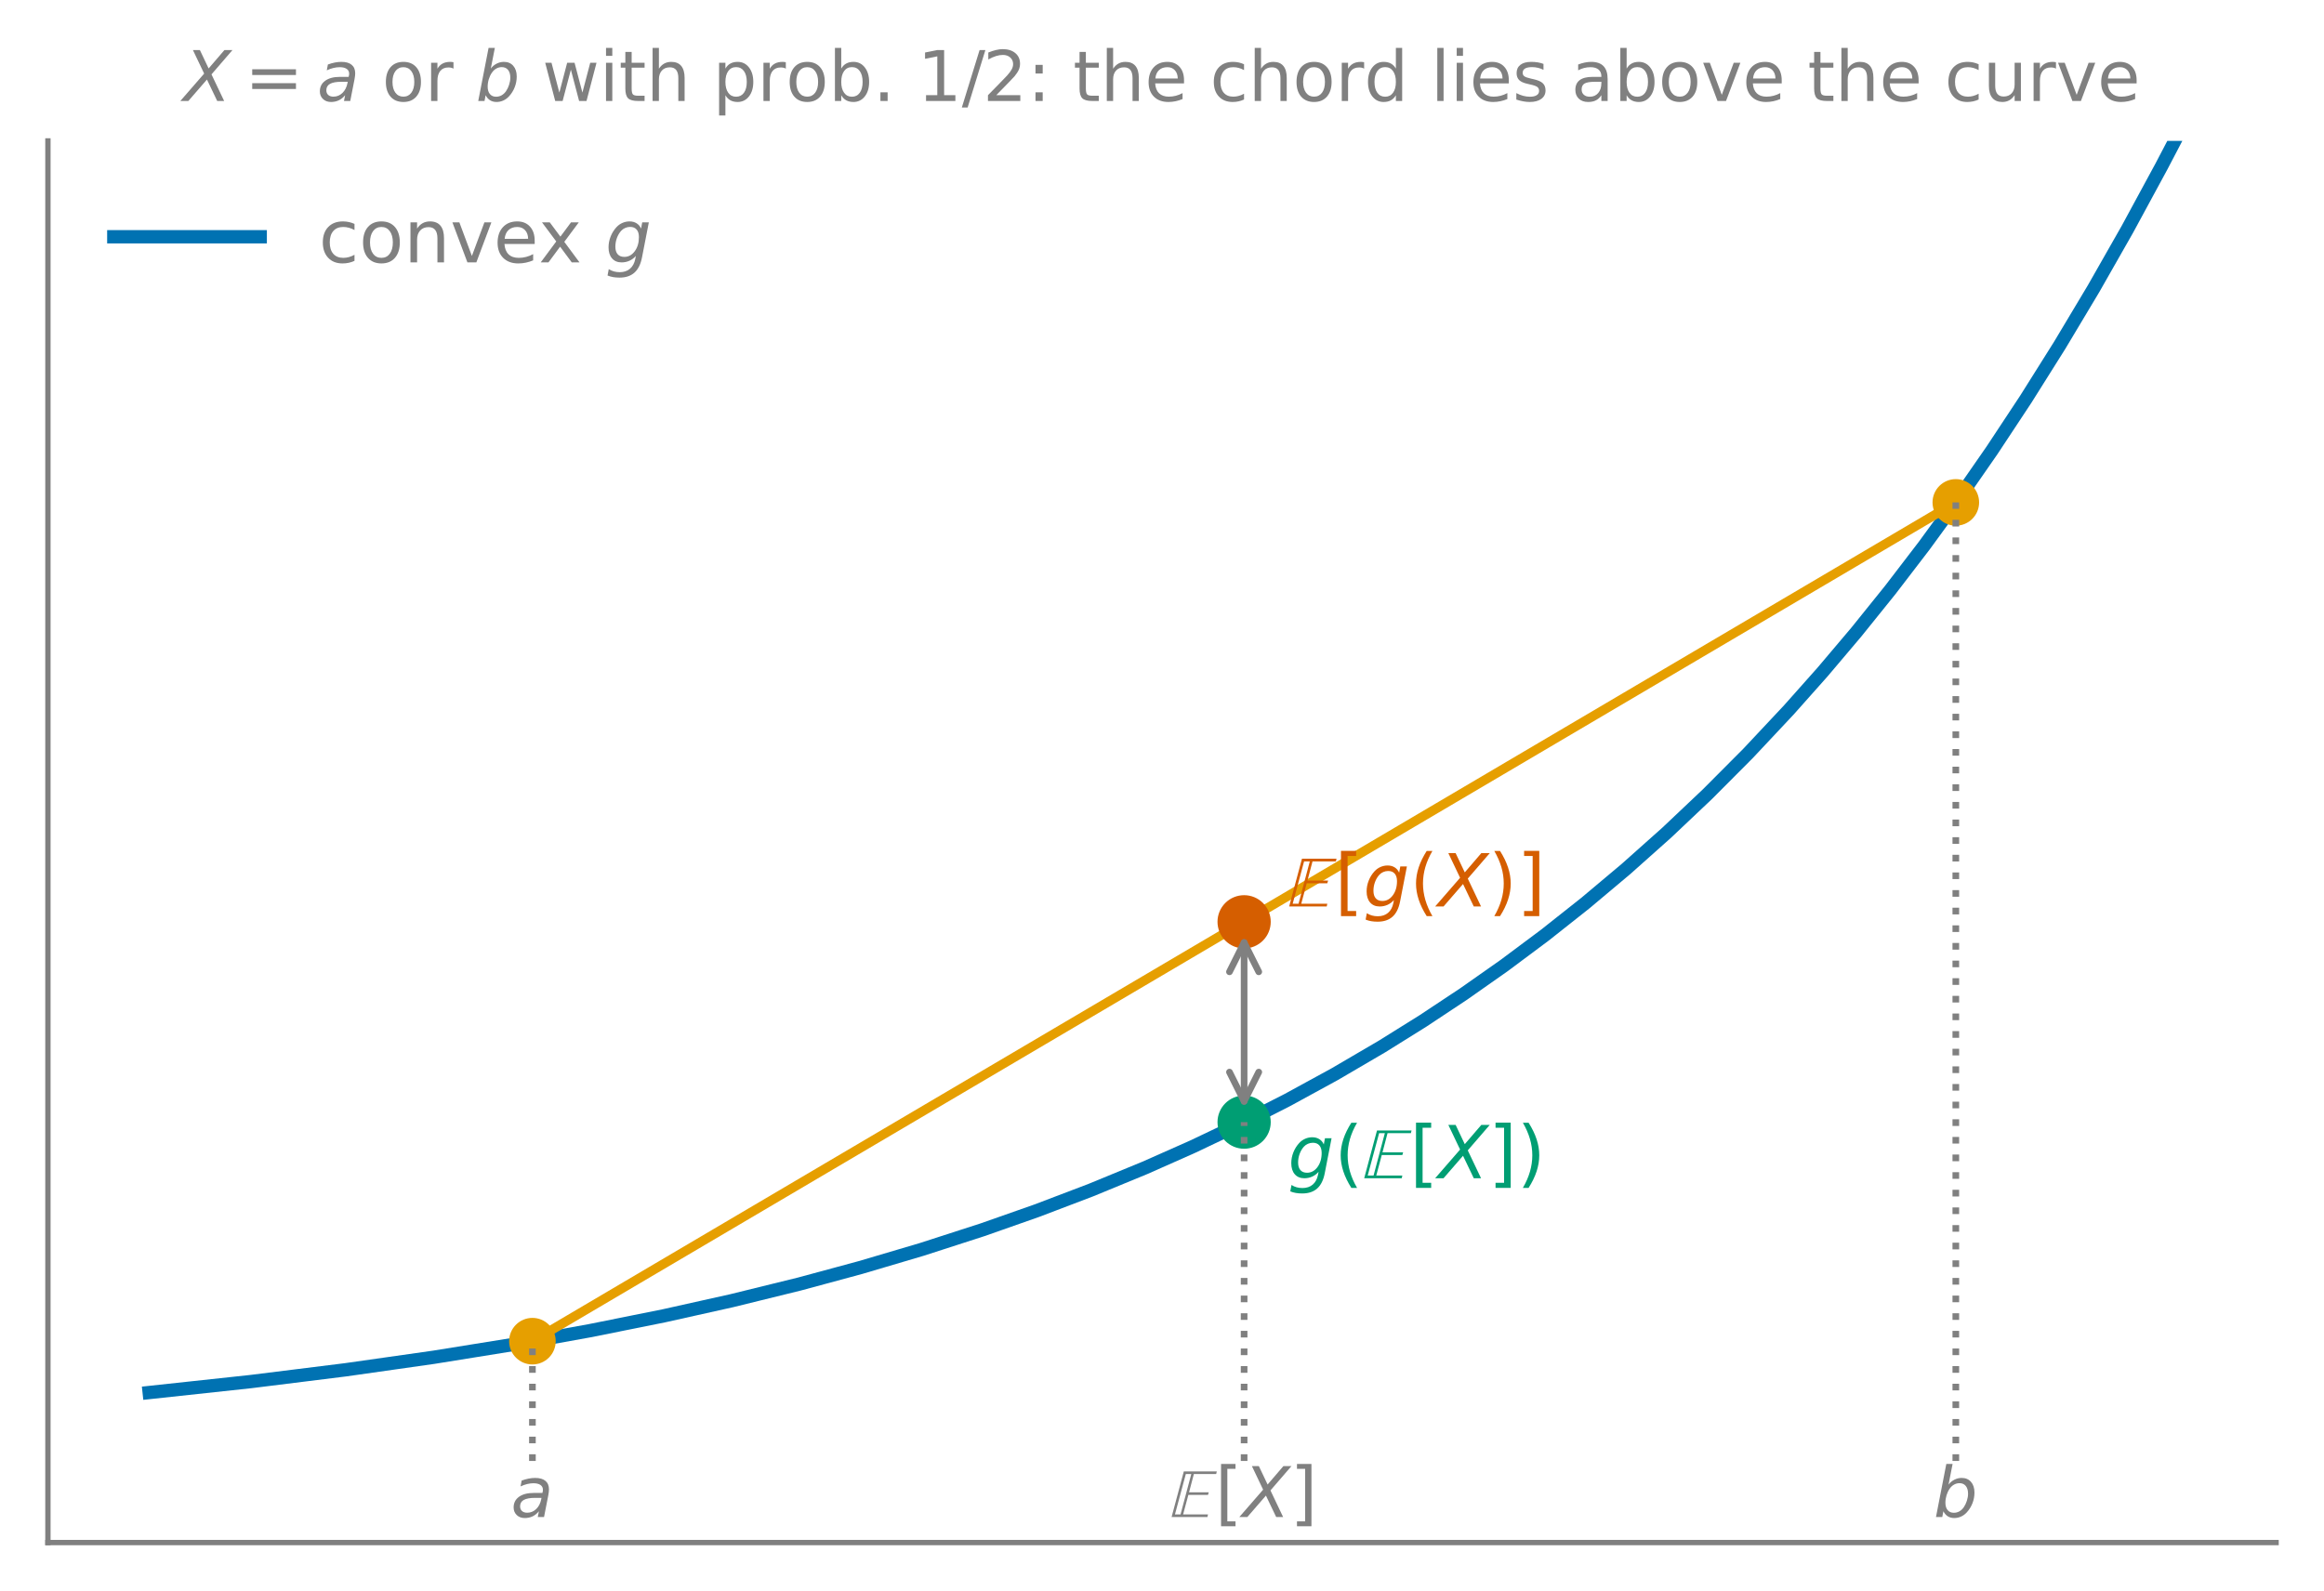
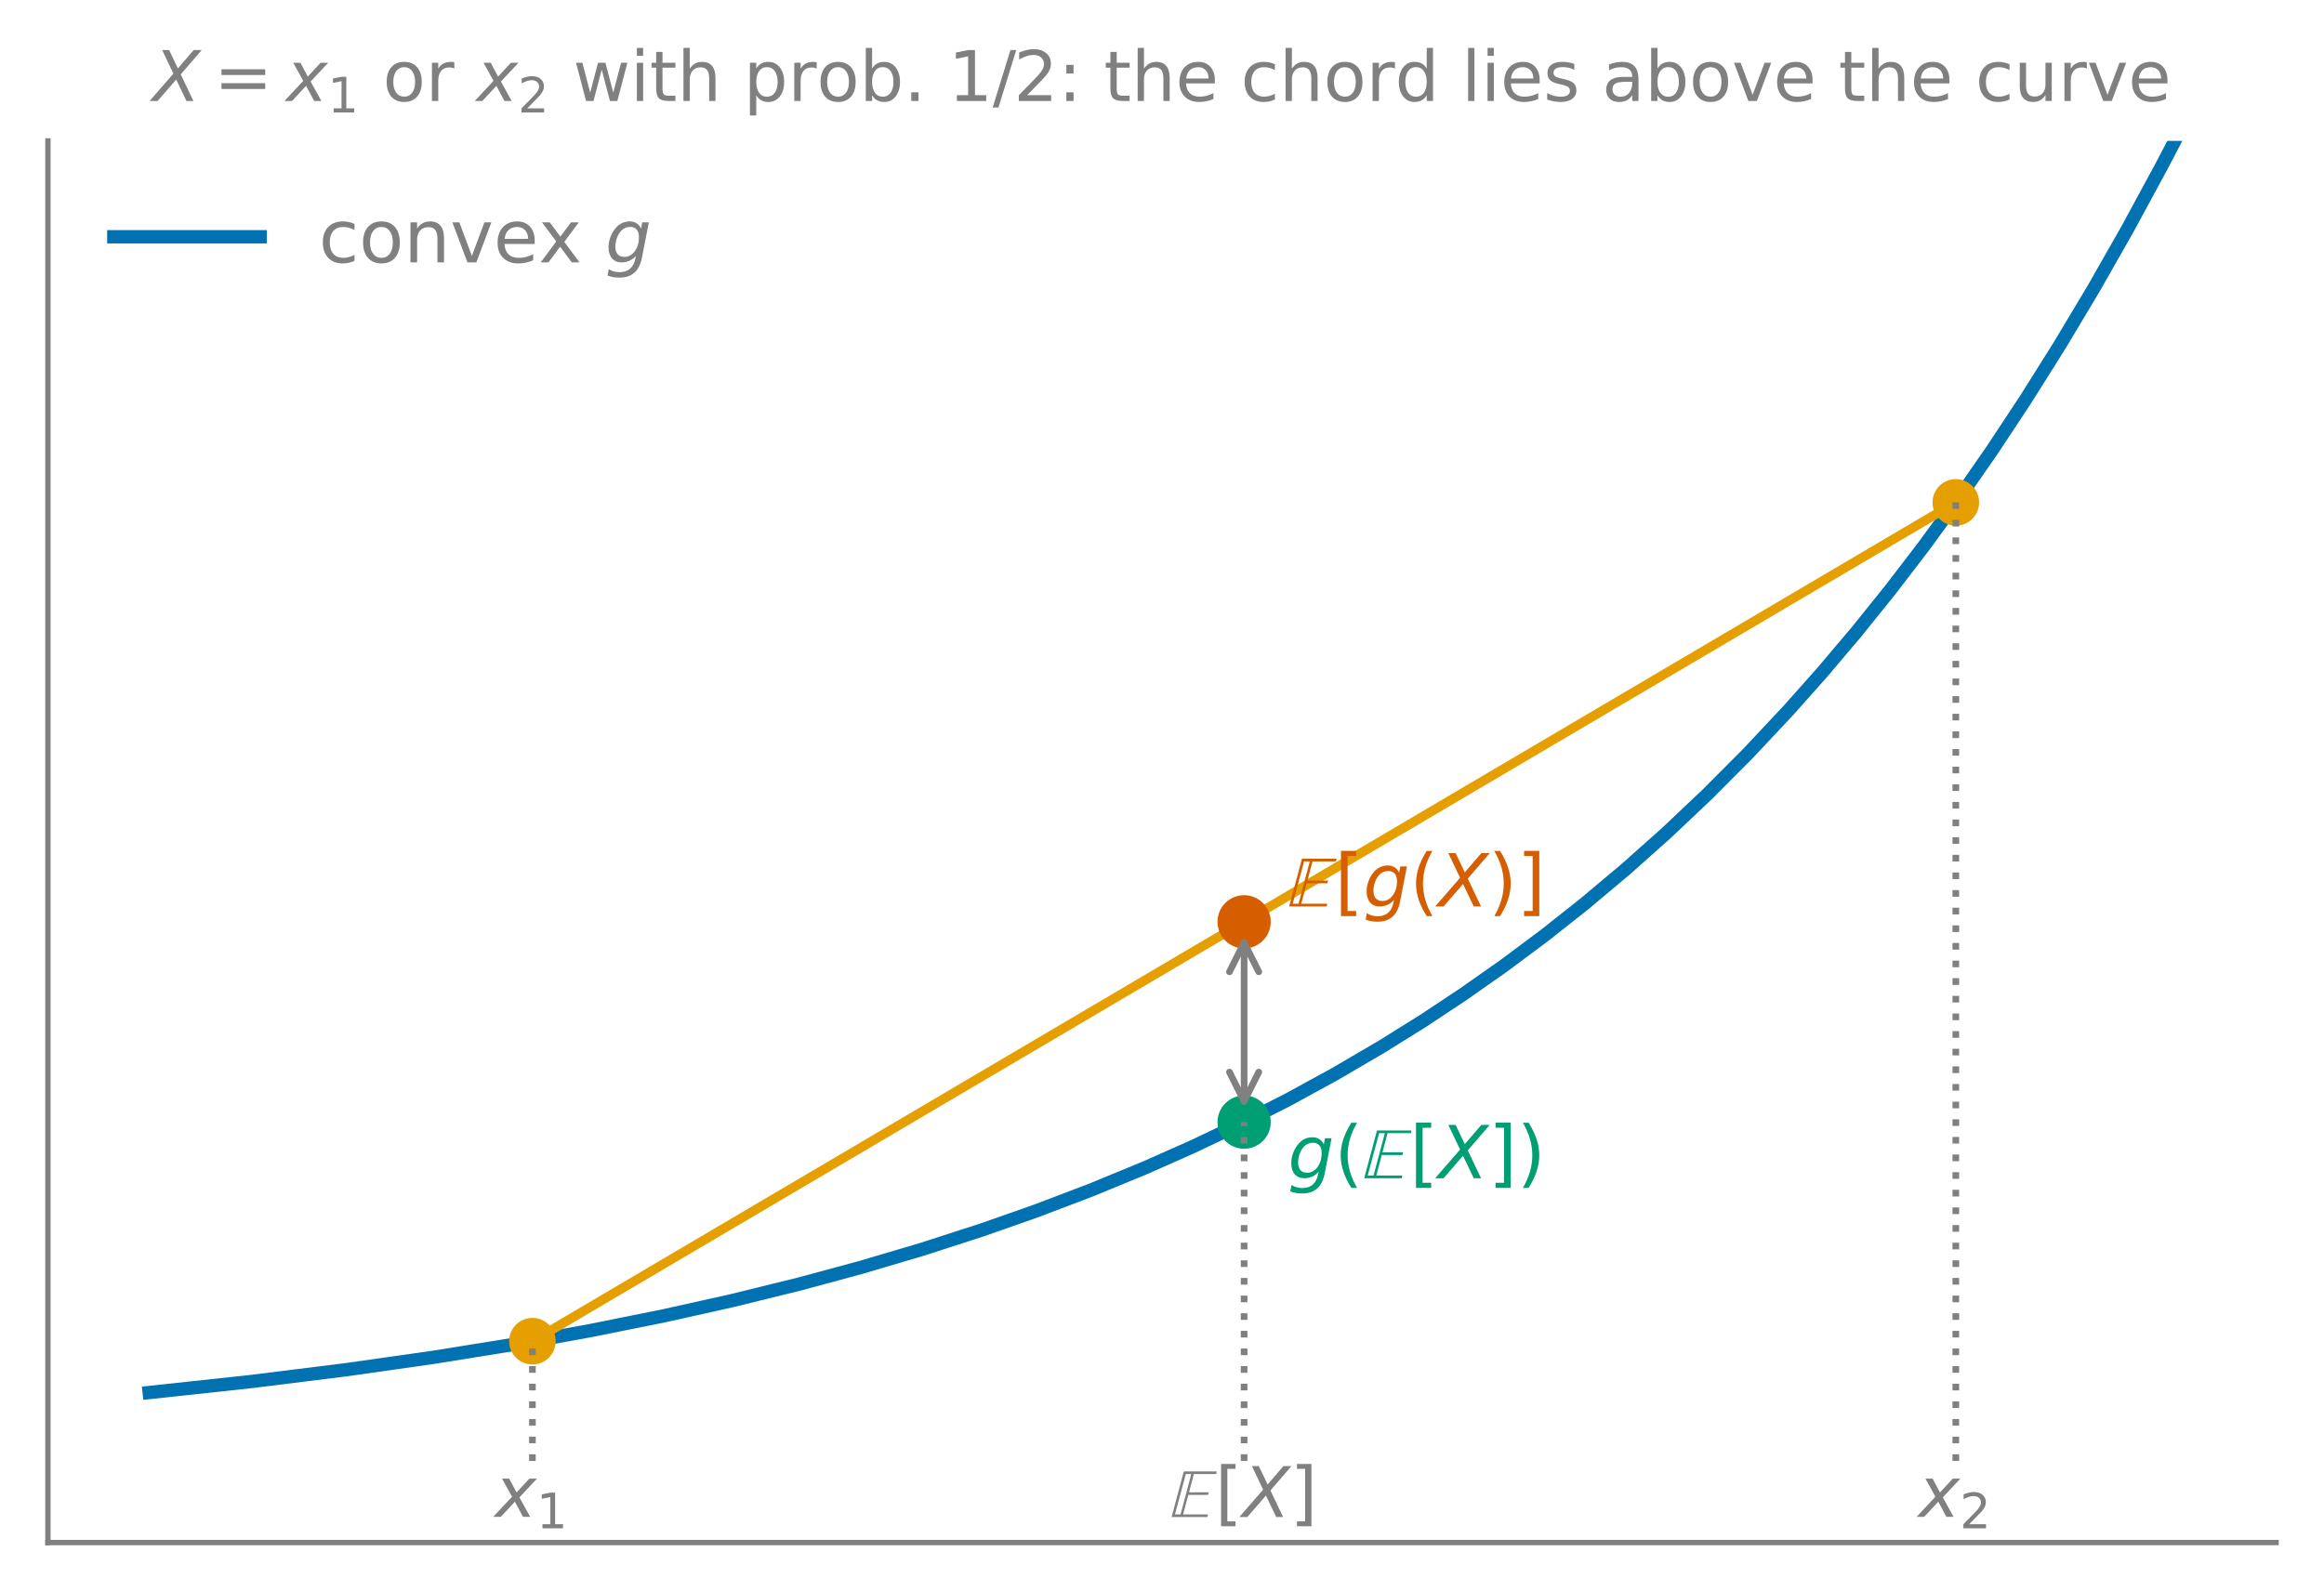
<svg xmlns="http://www.w3.org/2000/svg" xmlns:xlink="http://www.w3.org/1999/xlink" width="349.2pt" height="239.052pt" viewBox="0 0 349.2 239.052" version="1.1">
  <defs>
    <style type="text/css">*{stroke-linejoin: round; stroke-linecap: butt}</style>
  </defs>
  <g id="figure_1">
    <g id="patch_1">
      <path d="M 0 239.052  L 349.2 239.052  L 349.2 0  L 0 0  L 0 239.052  z " style="fill: none" />
    </g>
    <g id="axes_1">
      <g id="patch_2">
        <path d="M 7.2 231.852  L 342 231.852  L 342 21.18  L 7.2 21.18  L 7.2 231.852  z " style="fill: none" />
      </g>
      <g id="matplotlib.axis_1" />
      <g id="matplotlib.axis_2" />
      <g id="line2d_1">
-         <path d="M 22.418 209.301  L 37.687 207.655  L 51.938 205.882  L 65.172 204.001  L 77.387 202.035  L 88.584 200.016  L 99.782 197.765  L 109.961 195.495  L 120.14 192.989  L 129.302 190.511  L 138.463 187.801  L 147.625 184.84  L 155.768 181.977  L 163.912 178.877  L 172.055 175.522  L 179.181 172.361  L 186.306 168.972  L 193.432 165.341  L 200.557 161.449  L 207.683 157.277  L 213.791 153.465  L 219.898 149.418  L 226.006 145.125  L 232.114 140.568  L 238.221 135.732  L 244.329 130.601  L 250.436 125.156  L 256.544 119.377  L 262.652 113.245  L 268.759 106.737  L 273.849 101.011  L 278.939 94.994  L 284.028 88.672  L 289.118 82.029  L 294.208 75.049  L 299.297 67.715  L 304.387 60.009  L 309.477 51.911  L 314.567 43.403  L 319.656 34.463  L 324.746 25.07  L 326.782 21.18  L 326.782 21.18  " clip-path="url(#pf52569a8f8)" style="fill: none; stroke: #0072b2; stroke-width: 2; stroke-linecap: square" />
+         <path d="M 22.418 209.301  L 37.687 207.655  L 51.938 205.882  L 65.172 204.001  L 77.387 202.035  L 88.584 200.016  L 99.782 197.765  L 109.961 195.495  L 120.14 192.989  L 129.302 190.511  L 138.463 187.801  L 147.625 184.84  L 155.768 181.977  L 163.912 178.877  L 172.055 175.522  L 179.181 172.361  L 186.306 168.972  L 193.432 165.341  L 200.557 161.449  L 207.683 157.277  L 213.791 153.465  L 219.898 149.418  L 226.006 145.125  L 232.114 140.568  L 238.221 135.732  L 244.329 130.601  L 250.436 125.156  L 256.544 119.377  L 262.652 113.245  L 268.759 106.737  L 273.849 101.011  L 278.939 94.994  L 284.028 88.672  L 289.118 82.029  L 294.208 75.049  L 299.297 67.715  L 304.387 60.009  L 309.477 51.911  L 314.567 43.403  L 319.656 34.463  L 324.746 25.07  L 326.782 21.18  L 326.782 21.18  " clip-path="url(#p1e450452e3)" style="fill: none; stroke: #0072b2; stroke-width: 2; stroke-linecap: square" />
      </g>
      <g id="line2d_2">
-         <path d="M 80 201.583  L 293.878 75.513  " clip-path="url(#pf52569a8f8)" style="fill: none; stroke: #e69f00; stroke-width: 1.4; stroke-linecap: square" />
+         <path d="M 80 201.583  L 293.878 75.513  " clip-path="url(#p1e450452e3)" style="fill: none; stroke: #e69f00; stroke-width: 1.4; stroke-linecap: square" />
      </g>
      <g id="line2d_3">
        <defs>
-           <path id="m9b7edc82c2" d="M 0 3  C 0.796 3 1.559 2.684 2.121 2.121  C 2.684 1.559 3 0.796 3 0  C 3 -0.796 2.684 -1.559 2.121 -2.121  C 1.559 -2.684 0.796 -3 0 -3  C -0.796 -3 -1.559 -2.684 -2.121 -2.121  C -2.684 -1.559 -3 -0.796 -3 0  C -3 0.796 -2.684 1.559 -2.121 2.121  C -1.559 2.684 -0.796 3 0 3  z " style="stroke: #e69f00" />
+           <path id="m3f11fbab2e" d="M 0 3  C 0.796 3 1.559 2.684 2.121 2.121  C 2.684 1.559 3 0.796 3 0  C 3 -0.796 2.684 -1.559 2.121 -2.121  C 1.559 -2.684 0.796 -3 0 -3  C -0.796 -3 -1.559 -2.684 -2.121 -2.121  C -2.684 -1.559 -3 -0.796 -3 0  C -3 0.796 -2.684 1.559 -2.121 2.121  C -1.559 2.684 -0.796 3 0 3  z " style="stroke: #e69f00" />
        </defs>
-         <g clip-path="url(#pf52569a8f8)">
-           <use xlink:href="#m9b7edc82c2" x="80" y="201.583" style="fill: #e69f00; stroke: #e69f00" />
-           <use xlink:href="#m9b7edc82c2" x="293.878" y="75.513" style="fill: #e69f00; stroke: #e69f00" />
+         <g clip-path="url(#p1e450452e3)">
+           <use xlink:href="#m3f11fbab2e" x="80" y="201.583" style="fill: #e69f00; stroke: #e69f00" />
+           <use xlink:href="#m3f11fbab2e" x="293.878" y="75.513" style="fill: #e69f00; stroke: #e69f00" />
        </g>
      </g>
      <g id="line2d_4">
        <defs>
-           <path id="mc58853ea68" d="M 0 3.5  C 0.928 3.5 1.819 3.131 2.475 2.475  C 3.131 1.819 3.5 0.928 3.5 0  C 3.5 -0.928 3.131 -1.819 2.475 -2.475  C 1.819 -3.131 0.928 -3.5 0 -3.5  C -0.928 -3.5 -1.819 -3.131 -2.475 -2.475  C -3.131 -1.819 -3.5 -0.928 -3.5 0  C -3.5 0.928 -3.131 1.819 -2.475 2.475  C -1.819 3.131 -0.928 3.5 0 3.5  z " style="stroke: #d55e00" />
+           <path id="m7aee9e4563" d="M 0 3.5  C 0.928 3.5 1.819 3.131 2.475 2.475  C 3.131 1.819 3.5 0.928 3.5 0  C 3.5 -0.928 3.131 -1.819 2.475 -2.475  C 1.819 -3.131 0.928 -3.5 0 -3.5  C -0.928 -3.5 -1.819 -3.131 -2.475 -2.475  C -3.131 -1.819 -3.5 -0.928 -3.5 0  C -3.5 0.928 -3.131 1.819 -2.475 2.475  C -1.819 3.131 -0.928 3.5 0 3.5  z " style="stroke: #d55e00" />
        </defs>
-         <g clip-path="url(#pf52569a8f8)">
-           <use xlink:href="#mc58853ea68" x="186.939" y="138.548" style="fill: #d55e00; stroke: #d55e00" />
+         <g clip-path="url(#p1e450452e3)">
+           <use xlink:href="#m7aee9e4563" x="186.939" y="138.548" style="fill: #d55e00; stroke: #d55e00" />
        </g>
      </g>
      <g id="line2d_5">
        <defs>
-           <path id="me44eaff260" d="M 0 3.5  C 0.928 3.5 1.819 3.131 2.475 2.475  C 3.131 1.819 3.5 0.928 3.5 0  C 3.5 -0.928 3.131 -1.819 2.475 -2.475  C 1.819 -3.131 0.928 -3.5 0 -3.5  C -0.928 -3.5 -1.819 -3.131 -2.475 -2.475  C -3.131 -1.819 -3.5 -0.928 -3.5 0  C -3.5 0.928 -3.131 1.819 -2.475 2.475  C -1.819 3.131 -0.928 3.5 0 3.5  z " style="stroke: #009e73" />
+           <path id="m35dae098bc" d="M 0 3.5  C 0.928 3.5 1.819 3.131 2.475 2.475  C 3.131 1.819 3.5 0.928 3.5 0  C 3.5 -0.928 3.131 -1.819 2.475 -2.475  C 1.819 -3.131 0.928 -3.5 0 -3.5  C -0.928 -3.5 -1.819 -3.131 -2.475 -2.475  C -3.131 -1.819 -3.5 -0.928 -3.5 0  C -3.5 0.928 -3.131 1.819 -2.475 2.475  C -1.819 3.131 -0.928 3.5 0 3.5  z " style="stroke: #009e73" />
        </defs>
-         <g clip-path="url(#pf52569a8f8)">
-           <use xlink:href="#me44eaff260" x="186.939" y="168.66" style="fill: #009e73; stroke: #009e73" />
+         <g clip-path="url(#p1e450452e3)">
+           <use xlink:href="#m35dae098bc" x="186.939" y="168.66" style="fill: #009e73; stroke: #009e73" />
        </g>
      </g>
      <g id="line2d_6">
-         <path d="M 80 219.582  L 80 201.583  " clip-path="url(#pf52569a8f8)" style="fill: none; stroke-dasharray: 1,1.65; stroke-dashoffset: 0; stroke: #808080" />
+         <path d="M 80 219.582  L 80 201.583  " clip-path="url(#p1e450452e3)" style="fill: none; stroke-dasharray: 1,1.65; stroke-dashoffset: 0; stroke: #808080" />
      </g>
      <g id="line2d_7">
-         <path d="M 293.878 219.582  L 293.878 75.513  " clip-path="url(#pf52569a8f8)" style="fill: none; stroke-dasharray: 1,1.65; stroke-dashoffset: 0; stroke: #808080" />
+         <path d="M 293.878 219.582  L 293.878 75.513  " clip-path="url(#p1e450452e3)" style="fill: none; stroke-dasharray: 1,1.65; stroke-dashoffset: 0; stroke: #808080" />
      </g>
      <g id="line2d_8">
-         <path d="M 186.939 219.582  L 186.939 168.66  " clip-path="url(#pf52569a8f8)" style="fill: none; stroke-dasharray: 1,1.65; stroke-dashoffset: 0; stroke: #808080" />
+         <path d="M 186.939 219.582  L 186.939 168.66  " clip-path="url(#p1e450452e3)" style="fill: none; stroke-dasharray: 1,1.65; stroke-dashoffset: 0; stroke: #808080" />
      </g>
      <g id="patch_3">
        <path d="M 7.2 231.852  L 7.2 21.18  " style="fill: none; stroke: #808080; stroke-width: 0.8; stroke-linejoin: miter; stroke-linecap: square" />
      </g>
      <g id="patch_4">
        <path d="M 7.2 231.852  L 342 231.852  " style="fill: none; stroke: #808080; stroke-width: 0.8; stroke-linejoin: miter; stroke-linecap: square" />
      </g>
      <g id="patch_5">
        <path d="M 186.939 165.539  Q 186.939 153.603 186.939 141.666  " style="fill: none; stroke: #808080; stroke-linecap: round" />
        <path d="M 189.139 161.139  L 186.939 165.539  L 184.739 161.139  " style="fill: none; stroke: #808080; stroke-linecap: round" />
        <path d="M 184.739 146.066  L 186.939 141.666  L 189.139 146.066  " style="fill: none; stroke: #808080; stroke-linecap: round" />
      </g>
      <g id="text_1">
        <g style="fill: #d55e00" transform="translate(193.5199 136.2474) scale(0.11 -0.11)">
          <defs>
            <path id="STIXNonUnicode-Italic-e156" d="M 4250 4179  L 4192 3942  L 2150 3942  L 1709 2266  L 3514 2266  L 3443 2029  L 1645 2029  L 1165 237  L 3443 237  L 3392 0  L 109 0  L 1229 4179  L 4250 4179  z M 1914 3942  L 1414 3942  L 416 237  L 928 237  L 1914 3942  z " transform="scale(0.015625)" />
            <path id="DejaVuSans-5b" d="M 550 4863  L 1875 4863  L 1875 4416  L 1125 4416  L 1125 -397  L 1875 -397  L 1875 -844  L 550 -844  L 550 4863  z " transform="scale(0.015625)" />
            <path id="DejaVuSans-Oblique-67" d="M 3816 3500  L 3219 434  Q 3047 -456 2561 -893  Q 2075 -1331 1253 -1331  Q 950 -1331 690 -1286  Q 431 -1241 206 -1147  L 313 -588  Q 525 -725 762 -790  Q 1000 -856 1269 -856  Q 1816 -856 2167 -557  Q 2519 -259 2631 300  L 2681 563  Q 2441 288 2122 144  Q 1803 0 1434 0  Q 903 0 598 351  Q 294 703 294 1319  Q 294 1803 478 2267  Q 663 2731 997 3091  Q 1219 3328 1514 3456  Q 1809 3584 2131 3584  Q 2484 3584 2746 3420  Q 3009 3256 3138 2956  L 3238 3500  L 3816 3500  z M 2950 2216  Q 2950 2641 2750 2872  Q 2550 3103 2181 3103  Q 1953 3103 1747 3012  Q 1541 2922 1394 2759  Q 1156 2491 1023 2127  Q 891 1763 891 1375  Q 891 944 1092 712  Q 1294 481 1672 481  Q 2219 481 2584 976  Q 2950 1472 2950 2216  z " transform="scale(0.015625)" />
            <path id="DejaVuSans-28" d="M 1984 4856  Q 1566 4138 1362 3434  Q 1159 2731 1159 2009  Q 1159 1288 1364 580  Q 1569 -128 1984 -844  L 1484 -844  Q 1016 -109 783 600  Q 550 1309 550 2009  Q 550 2706 781 3412  Q 1013 4119 1484 4856  L 1984 4856  z " transform="scale(0.015625)" />
            <path id="DejaVuSans-Oblique-58" d="M 878 4666  L 1516 4666  L 2316 2981  L 3763 4666  L 4500 4666  L 2578 2438  L 3738 0  L 3103 0  L 2163 1966  L 459 0  L -275 0  L 1906 2509  L 878 4666  z " transform="scale(0.015625)" />
            <path id="DejaVuSans-29" d="M 513 4856  L 1013 4856  Q 1481 4119 1714 3412  Q 1947 2706 1947 2009  Q 1947 1309 1714 600  Q 1481 -109 1013 -844  L 513 -844  Q 928 -128 1133 580  Q 1338 1288 1338 2009  Q 1338 2731 1133 3434  Q 928 4138 513 4856  z " transform="scale(0.015625)" />
            <path id="DejaVuSans-5d" d="M 1947 4863  L 1947 -844  L 622 -844  L 622 -397  L 1369 -397  L 1369 4416  L 622 4416  L 622 4863  L 1947 4863  z " transform="scale(0.015625)" />
          </defs>
          <use xlink:href="#STIXNonUnicode-Italic-e156" transform="translate(0 0.015625)" />
          <use xlink:href="#DejaVuSans-5b" transform="translate(63.89999 0.015625)" />
          <use xlink:href="#DejaVuSans-Oblique-67" transform="translate(102.9137 0.015625)" />
          <use xlink:href="#DejaVuSans-28" transform="translate(166.3902 0.015625)" />
          <use xlink:href="#DejaVuSans-Oblique-58" transform="translate(205.4039 0.015625)" />
          <use xlink:href="#DejaVuSans-29" transform="translate(273.9098 0.015625)" />
          <use xlink:href="#DejaVuSans-5d" transform="translate(312.9234 0.015625)" />
        </g>
      </g>
      <g id="text_2">
        <g style="fill: #009e73" transform="translate(193.5199 177.0956) scale(0.11 -0.11)">
          <use xlink:href="#DejaVuSans-Oblique-67" transform="translate(0 0.015625)" />
          <use xlink:href="#DejaVuSans-28" transform="translate(63.47656 0.015625)" />
          <use xlink:href="#STIXNonUnicode-Italic-e156" transform="translate(102.4902 0.015625)" />
          <use xlink:href="#DejaVuSans-5b" transform="translate(166.3902 0.015625)" />
          <use xlink:href="#DejaVuSans-Oblique-58" transform="translate(205.4039 0.015625)" />
          <use xlink:href="#DejaVuSans-5d" transform="translate(273.9098 0.015625)" />
          <use xlink:href="#DejaVuSans-29" transform="translate(312.9234 0.015625)" />
        </g>
      </g>
      <g id="text_3">
-         <g style="fill: #808080" transform="translate(76.74549 228.0176) scale(0.105 -0.105)">
-           <defs>
-             <path id="DejaVuSans-Oblique-61" d="M 3438 1997  L 3047 0  L 2472 0  L 2578 531  Q 2325 219 2001 64  Q 1678 -91 1281 -91  Q 834 -91 548 182  Q 263 456 263 884  Q 263 1497 752 1853  Q 1241 2209 2100 2209  L 2900 2209  L 2931 2363  Q 2938 2388 2941 2417  Q 2944 2447 2944 2509  Q 2944 2788 2717 2942  Q 2491 3097 2081 3097  Q 1800 3097 1504 3025  Q 1209 2953 897 2809  L 997 3341  Q 1322 3463 1633 3523  Q 1944 3584 2234 3584  Q 2853 3584 3176 3315  Q 3500 3047 3500 2534  Q 3500 2431 3484 2292  Q 3469 2153 3438 1997  z M 2816 1759  L 2241 1759  Q 1534 1759 1195 1570  Q 856 1381 856 984  Q 856 709 1029 553  Q 1203 397 1509 397  Q 1978 397 2328 733  Q 2678 1069 2791 1631  L 2816 1759  z " transform="scale(0.015625)" />
-           </defs>
-           <use xlink:href="#DejaVuSans-Oblique-61" />
+         <g style="fill: #808080" transform="translate(74.38299 228.0176) scale(0.105 -0.105)">
+           <defs>
+             <path id="DejaVuSans-Oblique-78" d="M 3841 3500  L 2234 1784  L 3219 0  L 2559 0  L 1819 1388  L 531 0  L -166 0  L 1556 1844  L 641 3500  L 1300 3500  L 1972 2234  L 3144 3500  L 3841 3500  z " transform="scale(0.015625)" />
+             <path id="DejaVuSans-31" d="M 794 531  L 1825 531  L 1825 4091  L 703 3866  L 703 4441  L 1819 4666  L 2450 4666  L 2450 531  L 3481 531  L 3481 0  L 794 0  L 794 531  z " transform="scale(0.015625)" />
+           </defs>
+           <use xlink:href="#DejaVuSans-Oblique-78" transform="translate(0 0.3125)" />
+           <use xlink:href="#DejaVuSans-31" transform="translate(59.17969 -16.09375) scale(0.7)" />
        </g>
      </g>
      <g id="text_4">
-         <g style="fill: #808080" transform="translate(290.5176 228.0176) scale(0.105 -0.105)">
-           <defs>
-             <path id="DejaVuSans-Oblique-62" d="M 3169 2138  Q 3169 2591 2961 2847  Q 2753 3103 2388 3103  Q 2122 3103 1889 2973  Q 1656 2844 1484 2597  Q 1303 2338 1198 1995  Q 1094 1653 1094 1313  Q 1094 881 1298 636  Q 1503 391 1863 391  Q 2134 391 2365 517  Q 2597 644 2772 891  Q 2950 1147 3059 1487  Q 3169 1828 3169 2138  z M 1381 2969  Q 1594 3256 1914 3420  Q 2234 3584 2584 3584  Q 3122 3584 3439 3221  Q 3756 2859 3756 2241  Q 3756 1734 3570 1259  Q 3384 784 3041 416  Q 2816 172 2522 40  Q 2228 -91 1906 -91  Q 1566 -91 1316 65  Q 1066 222 909 531  L 806 0  L 231 0  L 1178 4863  L 1753 4863  L 1381 2969  z " transform="scale(0.015625)" />
-           </defs>
-           <use xlink:href="#DejaVuSans-Oblique-62" transform="translate(0 0.015625)" />
+         <g style="fill: #808080" transform="translate(288.2601 228.0176) scale(0.105 -0.105)">
+           <defs>
+             <path id="DejaVuSans-32" d="M 1228 531  L 3431 531  L 3431 0  L 469 0  L 469 531  Q 828 903 1448 1529  Q 2069 2156 2228 2338  Q 2531 2678 2651 2914  Q 2772 3150 2772 3378  Q 2772 3750 2511 3984  Q 2250 4219 1831 4219  Q 1534 4219 1204 4116  Q 875 4013 500 3803  L 500 4441  Q 881 4594 1212 4672  Q 1544 4750 1819 4750  Q 2544 4750 2975 4387  Q 3406 4025 3406 3419  Q 3406 3131 3298 2873  Q 3191 2616 2906 2266  Q 2828 2175 2409 1742  Q 1991 1309 1228 531  z " transform="scale(0.015625)" />
+           </defs>
+           <use xlink:href="#DejaVuSans-Oblique-78" transform="translate(0 0.3125)" />
+           <use xlink:href="#DejaVuSans-32" transform="translate(59.17969 -16.09375) scale(0.7)" />
        </g>
      </g>
      <g id="text_5">
        <g style="fill: #808080" transform="translate(175.8616 228.0176) scale(0.105 -0.105)">
          <use xlink:href="#STIXNonUnicode-Italic-e156" transform="translate(0 0.015625)" />
          <use xlink:href="#DejaVuSans-5b" transform="translate(63.89999 0.015625)" />
          <use xlink:href="#DejaVuSans-Oblique-58" transform="translate(102.9137 0.015625)" />
          <use xlink:href="#DejaVuSans-5d" transform="translate(171.4195 0.015625)" />
        </g>
      </g>
      <g id="text_6">
-         <g style="fill: #808080" transform="translate(27.5475 15.18) scale(0.105 -0.105)">
+         <g style="fill: #808080" transform="translate(22.9275 15.18) scale(0.105 -0.105)">
          <defs>
            <path id="DejaVuSans-3d" d="M 678 2906  L 4684 2906  L 4684 2381  L 678 2381  L 678 2906  z M 678 1631  L 4684 1631  L 4684 1100  L 678 1100  L 678 1631  z " transform="scale(0.015625)" />
            <path id="DejaVuSans-20" transform="scale(0.015625)" />
            <path id="DejaVuSans-6f" d="M 1959 3097  Q 1497 3097 1228 2736  Q 959 2375 959 1747  Q 959 1119 1226 758  Q 1494 397 1959 397  Q 2419 397 2687 759  Q 2956 1122 2956 1747  Q 2956 2369 2687 2733  Q 2419 3097 1959 3097  z M 1959 3584  Q 2709 3584 3137 3096  Q 3566 2609 3566 1747  Q 3566 888 3137 398  Q 2709 -91 1959 -91  Q 1206 -91 779 398  Q 353 888 353 1747  Q 353 2609 779 3096  Q 1206 3584 1959 3584  z " transform="scale(0.015625)" />
            <path id="DejaVuSans-72" d="M 2631 2963  Q 2534 3019 2420 3045  Q 2306 3072 2169 3072  Q 1681 3072 1420 2755  Q 1159 2438 1159 1844  L 1159 0  L 581 0  L 581 3500  L 1159 3500  L 1159 2956  Q 1341 3275 1631 3429  Q 1922 3584 2338 3584  Q 2397 3584 2469 3576  Q 2541 3569 2628 3553  L 2631 2963  z " transform="scale(0.015625)" />
            <path id="DejaVuSans-77" d="M 269 3500  L 844 3500  L 1563 769  L 2278 3500  L 2956 3500  L 3675 769  L 4391 3500  L 4966 3500  L 4050 0  L 3372 0  L 2619 2869  L 1863 0  L 1184 0  L 269 3500  z " transform="scale(0.015625)" />
            <path id="DejaVuSans-69" d="M 603 3500  L 1178 3500  L 1178 0  L 603 0  L 603 3500  z M 603 4863  L 1178 4863  L 1178 4134  L 603 4134  L 603 4863  z " transform="scale(0.015625)" />
            <path id="DejaVuSans-74" d="M 1172 4494  L 1172 3500  L 2356 3500  L 2356 3053  L 1172 3053  L 1172 1153  Q 1172 725 1289 603  Q 1406 481 1766 481  L 2356 481  L 2356 0  L 1766 0  Q 1100 0 847 248  Q 594 497 594 1153  L 594 3053  L 172 3053  L 172 3500  L 594 3500  L 594 4494  L 1172 4494  z " transform="scale(0.015625)" />
            <path id="DejaVuSans-68" d="M 3513 2113  L 3513 0  L 2938 0  L 2938 2094  Q 2938 2591 2744 2837  Q 2550 3084 2163 3084  Q 1697 3084 1428 2787  Q 1159 2491 1159 1978  L 1159 0  L 581 0  L 581 4863  L 1159 4863  L 1159 2956  Q 1366 3272 1645 3428  Q 1925 3584 2291 3584  Q 2894 3584 3203 3211  Q 3513 2838 3513 2113  z " transform="scale(0.015625)" />
            <path id="DejaVuSans-70" d="M 1159 525  L 1159 -1331  L 581 -1331  L 581 3500  L 1159 3500  L 1159 2969  Q 1341 3281 1617 3432  Q 1894 3584 2278 3584  Q 2916 3584 3314 3078  Q 3713 2572 3713 1747  Q 3713 922 3314 415  Q 2916 -91 2278 -91  Q 1894 -91 1617 61  Q 1341 213 1159 525  z M 3116 1747  Q 3116 2381 2855 2742  Q 2594 3103 2138 3103  Q 1681 3103 1420 2742  Q 1159 2381 1159 1747  Q 1159 1113 1420 752  Q 1681 391 2138 391  Q 2594 391 2855 752  Q 3116 1113 3116 1747  z " transform="scale(0.015625)" />
            <path id="DejaVuSans-62" d="M 3116 1747  Q 3116 2381 2855 2742  Q 2594 3103 2138 3103  Q 1681 3103 1420 2742  Q 1159 2381 1159 1747  Q 1159 1113 1420 752  Q 1681 391 2138 391  Q 2594 391 2855 752  Q 3116 1113 3116 1747  z M 1159 2969  Q 1341 3281 1617 3432  Q 1894 3584 2278 3584  Q 2916 3584 3314 3078  Q 3713 2572 3713 1747  Q 3713 922 3314 415  Q 2916 -91 2278 -91  Q 1894 -91 1617 61  Q 1341 213 1159 525  L 1159 0  L 581 0  L 581 4863  L 1159 4863  L 1159 2969  z " transform="scale(0.015625)" />
            <path id="DejaVuSans-2e" d="M 684 794  L 1344 794  L 1344 0  L 684 0  L 684 794  z " transform="scale(0.015625)" />
-             <path id="DejaVuSans-31" d="M 794 531  L 1825 531  L 1825 4091  L 703 3866  L 703 4441  L 1819 4666  L 2450 4666  L 2450 531  L 3481 531  L 3481 0  L 794 0  L 794 531  z " transform="scale(0.015625)" />
            <path id="DejaVuSans-2f" d="M 1625 4666  L 2156 4666  L 531 -594  L 0 -594  L 1625 4666  z " transform="scale(0.015625)" />
-             <path id="DejaVuSans-32" d="M 1228 531  L 3431 531  L 3431 0  L 469 0  L 469 531  Q 828 903 1448 1529  Q 2069 2156 2228 2338  Q 2531 2678 2651 2914  Q 2772 3150 2772 3378  Q 2772 3750 2511 3984  Q 2250 4219 1831 4219  Q 1534 4219 1204 4116  Q 875 4013 500 3803  L 500 4441  Q 881 4594 1212 4672  Q 1544 4750 1819 4750  Q 2544 4750 2975 4387  Q 3406 4025 3406 3419  Q 3406 3131 3298 2873  Q 3191 2616 2906 2266  Q 2828 2175 2409 1742  Q 1991 1309 1228 531  z " transform="scale(0.015625)" />
            <path id="DejaVuSans-3a" d="M 750 794  L 1409 794  L 1409 0  L 750 0  L 750 794  z M 750 3309  L 1409 3309  L 1409 2516  L 750 2516  L 750 3309  z " transform="scale(0.015625)" />
            <path id="DejaVuSans-65" d="M 3597 1894  L 3597 1613  L 953 1613  Q 991 1019 1311 708  Q 1631 397 2203 397  Q 2534 397 2845 478  Q 3156 559 3463 722  L 3463 178  Q 3153 47 2828 -22  Q 2503 -91 2169 -91  Q 1331 -91 842 396  Q 353 884 353 1716  Q 353 2575 817 3079  Q 1281 3584 2069 3584  Q 2775 3584 3186 3129  Q 3597 2675 3597 1894  z M 3022 2063  Q 3016 2534 2758 2815  Q 2500 3097 2075 3097  Q 1594 3097 1305 2825  Q 1016 2553 972 2059  L 3022 2063  z " transform="scale(0.015625)" />
            <path id="DejaVuSans-63" d="M 3122 3366  L 3122 2828  Q 2878 2963 2633 3030  Q 2388 3097 2138 3097  Q 1578 3097 1268 2742  Q 959 2388 959 1747  Q 959 1106 1268 751  Q 1578 397 2138 397  Q 2388 397 2633 464  Q 2878 531 3122 666  L 3122 134  Q 2881 22 2623 -34  Q 2366 -91 2075 -91  Q 1284 -91 818 406  Q 353 903 353 1747  Q 353 2603 823 3093  Q 1294 3584 2113 3584  Q 2378 3584 2631 3529  Q 2884 3475 3122 3366  z " transform="scale(0.015625)" />
            <path id="DejaVuSans-64" d="M 2906 2969  L 2906 4863  L 3481 4863  L 3481 0  L 2906 0  L 2906 525  Q 2725 213 2448 61  Q 2172 -91 1784 -91  Q 1150 -91 751 415  Q 353 922 353 1747  Q 353 2572 751 3078  Q 1150 3584 1784 3584  Q 2172 3584 2448 3432  Q 2725 3281 2906 2969  z M 947 1747  Q 947 1113 1208 752  Q 1469 391 1925 391  Q 2381 391 2643 752  Q 2906 1113 2906 1747  Q 2906 2381 2643 2742  Q 2381 3103 1925 3103  Q 1469 3103 1208 2742  Q 947 2381 947 1747  z " transform="scale(0.015625)" />
            <path id="DejaVuSans-6c" d="M 603 4863  L 1178 4863  L 1178 0  L 603 0  L 603 4863  z " transform="scale(0.015625)" />
            <path id="DejaVuSans-73" d="M 2834 3397  L 2834 2853  Q 2591 2978 2328 3040  Q 2066 3103 1784 3103  Q 1356 3103 1142 2972  Q 928 2841 928 2578  Q 928 2378 1081 2264  Q 1234 2150 1697 2047  L 1894 2003  Q 2506 1872 2764 1633  Q 3022 1394 3022 966  Q 3022 478 2636 193  Q 2250 -91 1575 -91  Q 1294 -91 989 -36  Q 684 19 347 128  L 347 722  Q 666 556 975 473  Q 1284 391 1588 391  Q 1994 391 2212 530  Q 2431 669 2431 922  Q 2431 1156 2273 1281  Q 2116 1406 1581 1522  L 1381 1569  Q 847 1681 609 1914  Q 372 2147 372 2553  Q 372 3047 722 3315  Q 1072 3584 1716 3584  Q 2034 3584 2315 3537  Q 2597 3491 2834 3397  z " transform="scale(0.015625)" />
            <path id="DejaVuSans-61" d="M 2194 1759  Q 1497 1759 1228 1600  Q 959 1441 959 1056  Q 959 750 1161 570  Q 1363 391 1709 391  Q 2188 391 2477 730  Q 2766 1069 2766 1631  L 2766 1759  L 2194 1759  z M 3341 1997  L 3341 0  L 2766 0  L 2766 531  Q 2569 213 2275 61  Q 1981 -91 1556 -91  Q 1019 -91 701 211  Q 384 513 384 1019  Q 384 1609 779 1909  Q 1175 2209 1959 2209  L 2766 2209  L 2766 2266  Q 2766 2663 2505 2880  Q 2244 3097 1772 3097  Q 1472 3097 1187 3025  Q 903 2953 641 2809  L 641 3341  Q 956 3463 1253 3523  Q 1550 3584 1831 3584  Q 2591 3584 2966 3190  Q 3341 2797 3341 1997  z " transform="scale(0.015625)" />
            <path id="DejaVuSans-76" d="M 191 3500  L 800 3500  L 1894 563  L 2988 3500  L 3597 3500  L 2284 0  L 1503 0  L 191 3500  z " transform="scale(0.015625)" />
            <path id="DejaVuSans-75" d="M 544 1381  L 544 3500  L 1119 3500  L 1119 1403  Q 1119 906 1312 657  Q 1506 409 1894 409  Q 2359 409 2629 706  Q 2900 1003 2900 1516  L 2900 3500  L 3475 3500  L 3475 0  L 2900 0  L 2900 538  Q 2691 219 2414 64  Q 2138 -91 1772 -91  Q 1169 -91 856 284  Q 544 659 544 1381  z M 1991 3584  L 1991 3584  z " transform="scale(0.015625)" />
          </defs>
          <use xlink:href="#DejaVuSans-Oblique-58" transform="translate(0 0.015625)" />
          <use xlink:href="#DejaVuSans-3d" transform="translate(87.98828 0.015625)" />
-           <use xlink:href="#DejaVuSans-Oblique-61" transform="translate(191.2598 0.015625)" />
-           <use xlink:href="#DejaVuSans-20" transform="translate(252.5391 0.015625)" />
-           <use xlink:href="#DejaVuSans-6f" transform="translate(284.3262 0.015625)" />
-           <use xlink:href="#DejaVuSans-72" transform="translate(345.5078 0.015625)" />
-           <use xlink:href="#DejaVuSans-20" transform="translate(386.6211 0.015625)" />
-           <use xlink:href="#DejaVuSans-Oblique-62" transform="translate(418.4082 0.015625)" />
-           <use xlink:href="#DejaVuSans-20" transform="translate(481.8848 0.015625)" />
-           <use xlink:href="#DejaVuSans-77" transform="translate(513.6719 0.015625)" />
-           <use xlink:href="#DejaVuSans-69" transform="translate(595.459 0.015625)" />
-           <use xlink:href="#DejaVuSans-74" transform="translate(623.2422 0.015625)" />
-           <use xlink:href="#DejaVuSans-68" transform="translate(662.4512 0.015625)" />
-           <use xlink:href="#DejaVuSans-20" transform="translate(725.8301 0.015625)" />
-           <use xlink:href="#DejaVuSans-70" transform="translate(757.6172 0.015625)" />
-           <use xlink:href="#DejaVuSans-72" transform="translate(821.0938 0.015625)" />
-           <use xlink:href="#DejaVuSans-6f" transform="translate(862.207 0.015625)" />
-           <use xlink:href="#DejaVuSans-62" transform="translate(923.3887 0.015625)" />
-           <use xlink:href="#DejaVuSans-2e" transform="translate(986.8652 0.015625)" />
-           <use xlink:href="#DejaVuSans-20" transform="translate(1018.652 0.015625)" />
-           <use xlink:href="#DejaVuSans-31" transform="translate(1050.439 0.015625)" />
-           <use xlink:href="#DejaVuSans-2f" transform="translate(1114.062 0.015625)" />
-           <use xlink:href="#DejaVuSans-32" transform="translate(1144.129 0.015625)" />
-           <use xlink:href="#DejaVuSans-3a" transform="translate(1207.752 0.015625)" />
-           <use xlink:href="#DejaVuSans-20" transform="translate(1241.443 0.015625)" />
-           <use xlink:href="#DejaVuSans-74" transform="translate(1273.23 0.015625)" />
-           <use xlink:href="#DejaVuSans-68" transform="translate(1312.439 0.015625)" />
-           <use xlink:href="#DejaVuSans-65" transform="translate(1375.818 0.015625)" />
-           <use xlink:href="#DejaVuSans-20" transform="translate(1437.342 0.015625)" />
-           <use xlink:href="#DejaVuSans-63" transform="translate(1469.129 0.015625)" />
-           <use xlink:href="#DejaVuSans-68" transform="translate(1524.109 0.015625)" />
-           <use xlink:href="#DejaVuSans-6f" transform="translate(1587.488 0.015625)" />
-           <use xlink:href="#DejaVuSans-72" transform="translate(1648.67 0.015625)" />
-           <use xlink:href="#DejaVuSans-64" transform="translate(1689.783 0.015625)" />
-           <use xlink:href="#DejaVuSans-20" transform="translate(1753.26 0.015625)" />
-           <use xlink:href="#DejaVuSans-6c" transform="translate(1785.047 0.015625)" />
-           <use xlink:href="#DejaVuSans-69" transform="translate(1812.83 0.015625)" />
-           <use xlink:href="#DejaVuSans-65" transform="translate(1840.613 0.015625)" />
-           <use xlink:href="#DejaVuSans-73" transform="translate(1902.137 0.015625)" />
-           <use xlink:href="#DejaVuSans-20" transform="translate(1954.236 0.015625)" />
-           <use xlink:href="#DejaVuSans-61" transform="translate(1986.023 0.015625)" />
-           <use xlink:href="#DejaVuSans-62" transform="translate(2047.303 0.015625)" />
-           <use xlink:href="#DejaVuSans-6f" transform="translate(2110.779 0.015625)" />
-           <use xlink:href="#DejaVuSans-76" transform="translate(2171.961 0.015625)" />
-           <use xlink:href="#DejaVuSans-65" transform="translate(2231.141 0.015625)" />
-           <use xlink:href="#DejaVuSans-20" transform="translate(2292.664 0.015625)" />
-           <use xlink:href="#DejaVuSans-74" transform="translate(2324.451 0.015625)" />
-           <use xlink:href="#DejaVuSans-68" transform="translate(2363.66 0.015625)" />
-           <use xlink:href="#DejaVuSans-65" transform="translate(2427.039 0.015625)" />
-           <use xlink:href="#DejaVuSans-20" transform="translate(2488.562 0.015625)" />
-           <use xlink:href="#DejaVuSans-63" transform="translate(2520.35 0.015625)" />
-           <use xlink:href="#DejaVuSans-75" transform="translate(2575.33 0.015625)" />
-           <use xlink:href="#DejaVuSans-72" transform="translate(2638.709 0.015625)" />
-           <use xlink:href="#DejaVuSans-76" transform="translate(2679.822 0.015625)" />
-           <use xlink:href="#DejaVuSans-65" transform="translate(2739.002 0.015625)" />
+           <use xlink:href="#DejaVuSans-Oblique-78" transform="translate(191.2598 0.015625)" />
+           <use xlink:href="#DejaVuSans-31" transform="translate(250.4395 -16.39062) scale(0.7)" />
+           <use xlink:href="#DejaVuSans-20" transform="translate(297.71 0.015625)" />
+           <use xlink:href="#DejaVuSans-6f" transform="translate(329.4971 0.015625)" />
+           <use xlink:href="#DejaVuSans-72" transform="translate(390.6787 0.015625)" />
+           <use xlink:href="#DejaVuSans-20" transform="translate(431.792 0.015625)" />
+           <use xlink:href="#DejaVuSans-Oblique-78" transform="translate(463.5791 0.015625)" />
+           <use xlink:href="#DejaVuSans-32" transform="translate(522.7588 -16.39062) scale(0.7)" />
+           <use xlink:href="#DejaVuSans-20" transform="translate(570.0293 0.015625)" />
+           <use xlink:href="#DejaVuSans-77" transform="translate(601.8164 0.015625)" />
+           <use xlink:href="#DejaVuSans-69" transform="translate(683.6035 0.015625)" />
+           <use xlink:href="#DejaVuSans-74" transform="translate(711.3867 0.015625)" />
+           <use xlink:href="#DejaVuSans-68" transform="translate(750.5957 0.015625)" />
+           <use xlink:href="#DejaVuSans-20" transform="translate(813.9746 0.015625)" />
+           <use xlink:href="#DejaVuSans-70" transform="translate(845.7617 0.015625)" />
+           <use xlink:href="#DejaVuSans-72" transform="translate(909.2383 0.015625)" />
+           <use xlink:href="#DejaVuSans-6f" transform="translate(950.3516 0.015625)" />
+           <use xlink:href="#DejaVuSans-62" transform="translate(1011.533 0.015625)" />
+           <use xlink:href="#DejaVuSans-2e" transform="translate(1075.01 0.015625)" />
+           <use xlink:href="#DejaVuSans-20" transform="translate(1106.797 0.015625)" />
+           <use xlink:href="#DejaVuSans-31" transform="translate(1138.584 0.015625)" />
+           <use xlink:href="#DejaVuSans-2f" transform="translate(1202.207 0.015625)" />
+           <use xlink:href="#DejaVuSans-32" transform="translate(1232.273 0.015625)" />
+           <use xlink:href="#DejaVuSans-3a" transform="translate(1295.896 0.015625)" />
+           <use xlink:href="#DejaVuSans-20" transform="translate(1329.588 0.015625)" />
+           <use xlink:href="#DejaVuSans-74" transform="translate(1361.375 0.015625)" />
+           <use xlink:href="#DejaVuSans-68" transform="translate(1400.584 0.015625)" />
+           <use xlink:href="#DejaVuSans-65" transform="translate(1463.963 0.015625)" />
+           <use xlink:href="#DejaVuSans-20" transform="translate(1525.486 0.015625)" />
+           <use xlink:href="#DejaVuSans-63" transform="translate(1557.273 0.015625)" />
+           <use xlink:href="#DejaVuSans-68" transform="translate(1612.254 0.015625)" />
+           <use xlink:href="#DejaVuSans-6f" transform="translate(1675.633 0.015625)" />
+           <use xlink:href="#DejaVuSans-72" transform="translate(1736.814 0.015625)" />
+           <use xlink:href="#DejaVuSans-64" transform="translate(1777.928 0.015625)" />
+           <use xlink:href="#DejaVuSans-20" transform="translate(1841.404 0.015625)" />
+           <use xlink:href="#DejaVuSans-6c" transform="translate(1873.191 0.015625)" />
+           <use xlink:href="#DejaVuSans-69" transform="translate(1900.975 0.015625)" />
+           <use xlink:href="#DejaVuSans-65" transform="translate(1928.758 0.015625)" />
+           <use xlink:href="#DejaVuSans-73" transform="translate(1990.281 0.015625)" />
+           <use xlink:href="#DejaVuSans-20" transform="translate(2042.381 0.015625)" />
+           <use xlink:href="#DejaVuSans-61" transform="translate(2074.168 0.015625)" />
+           <use xlink:href="#DejaVuSans-62" transform="translate(2135.447 0.015625)" />
+           <use xlink:href="#DejaVuSans-6f" transform="translate(2198.924 0.015625)" />
+           <use xlink:href="#DejaVuSans-76" transform="translate(2260.105 0.015625)" />
+           <use xlink:href="#DejaVuSans-65" transform="translate(2319.285 0.015625)" />
+           <use xlink:href="#DejaVuSans-20" transform="translate(2380.809 0.015625)" />
+           <use xlink:href="#DejaVuSans-74" transform="translate(2412.596 0.015625)" />
+           <use xlink:href="#DejaVuSans-68" transform="translate(2451.805 0.015625)" />
+           <use xlink:href="#DejaVuSans-65" transform="translate(2515.184 0.015625)" />
+           <use xlink:href="#DejaVuSans-20" transform="translate(2576.707 0.015625)" />
+           <use xlink:href="#DejaVuSans-63" transform="translate(2608.494 0.015625)" />
+           <use xlink:href="#DejaVuSans-75" transform="translate(2663.475 0.015625)" />
+           <use xlink:href="#DejaVuSans-72" transform="translate(2726.854 0.015625)" />
+           <use xlink:href="#DejaVuSans-76" transform="translate(2767.967 0.015625)" />
+           <use xlink:href="#DejaVuSans-65" transform="translate(2827.146 0.015625)" />
        </g>
      </g>
      <g id="legend_1">
        <g id="line2d_9">
          <path d="M 17.1 35.588  L 28.1 35.588  L 39.1 35.588  " style="fill: none; stroke: #0072b2; stroke-width: 2; stroke-linecap: square" />
        </g>
        <g id="text_7">
          <g style="fill: #808080" transform="translate(47.9 39.43828) scale(0.11 -0.11)">
            <defs>
              <path id="DejaVuSans-6e" d="M 3513 2113  L 3513 0  L 2938 0  L 2938 2094  Q 2938 2591 2744 2837  Q 2550 3084 2163 3084  Q 1697 3084 1428 2787  Q 1159 2491 1159 1978  L 1159 0  L 581 0  L 581 3500  L 1159 3500  L 1159 2956  Q 1366 3272 1645 3428  Q 1925 3584 2291 3584  Q 2894 3584 3203 3211  Q 3513 2838 3513 2113  z " transform="scale(0.015625)" />
              <path id="DejaVuSans-78" d="M 3513 3500  L 2247 1797  L 3578 0  L 2900 0  L 1881 1375  L 863 0  L 184 0  L 1544 1831  L 300 3500  L 978 3500  L 1906 2253  L 2834 3500  L 3513 3500  z " transform="scale(0.015625)" />
            </defs>
            <use xlink:href="#DejaVuSans-63" />
            <use xlink:href="#DejaVuSans-6f" transform="translate(54.98047 0)" />
            <use xlink:href="#DejaVuSans-6e" transform="translate(116.1621 0)" />
            <use xlink:href="#DejaVuSans-76" transform="translate(179.541 0)" />
            <use xlink:href="#DejaVuSans-65" transform="translate(238.7207 0)" />
            <use xlink:href="#DejaVuSans-78" transform="translate(300.2441 0)" />
            <use xlink:href="#DejaVuSans-20" transform="translate(359.4238 0)" />
            <use xlink:href="#DejaVuSans-Oblique-67" transform="translate(391.2109 0)" />
          </g>
        </g>
      </g>
    </g>
  </g>
  <defs>
-     <clipPath id="pf52569a8f8">
+     <clipPath id="p1e450452e3">
      <rect x="7.2" y="21.18" width="334.8" height="210.672" />
    </clipPath>
  </defs>
</svg>
